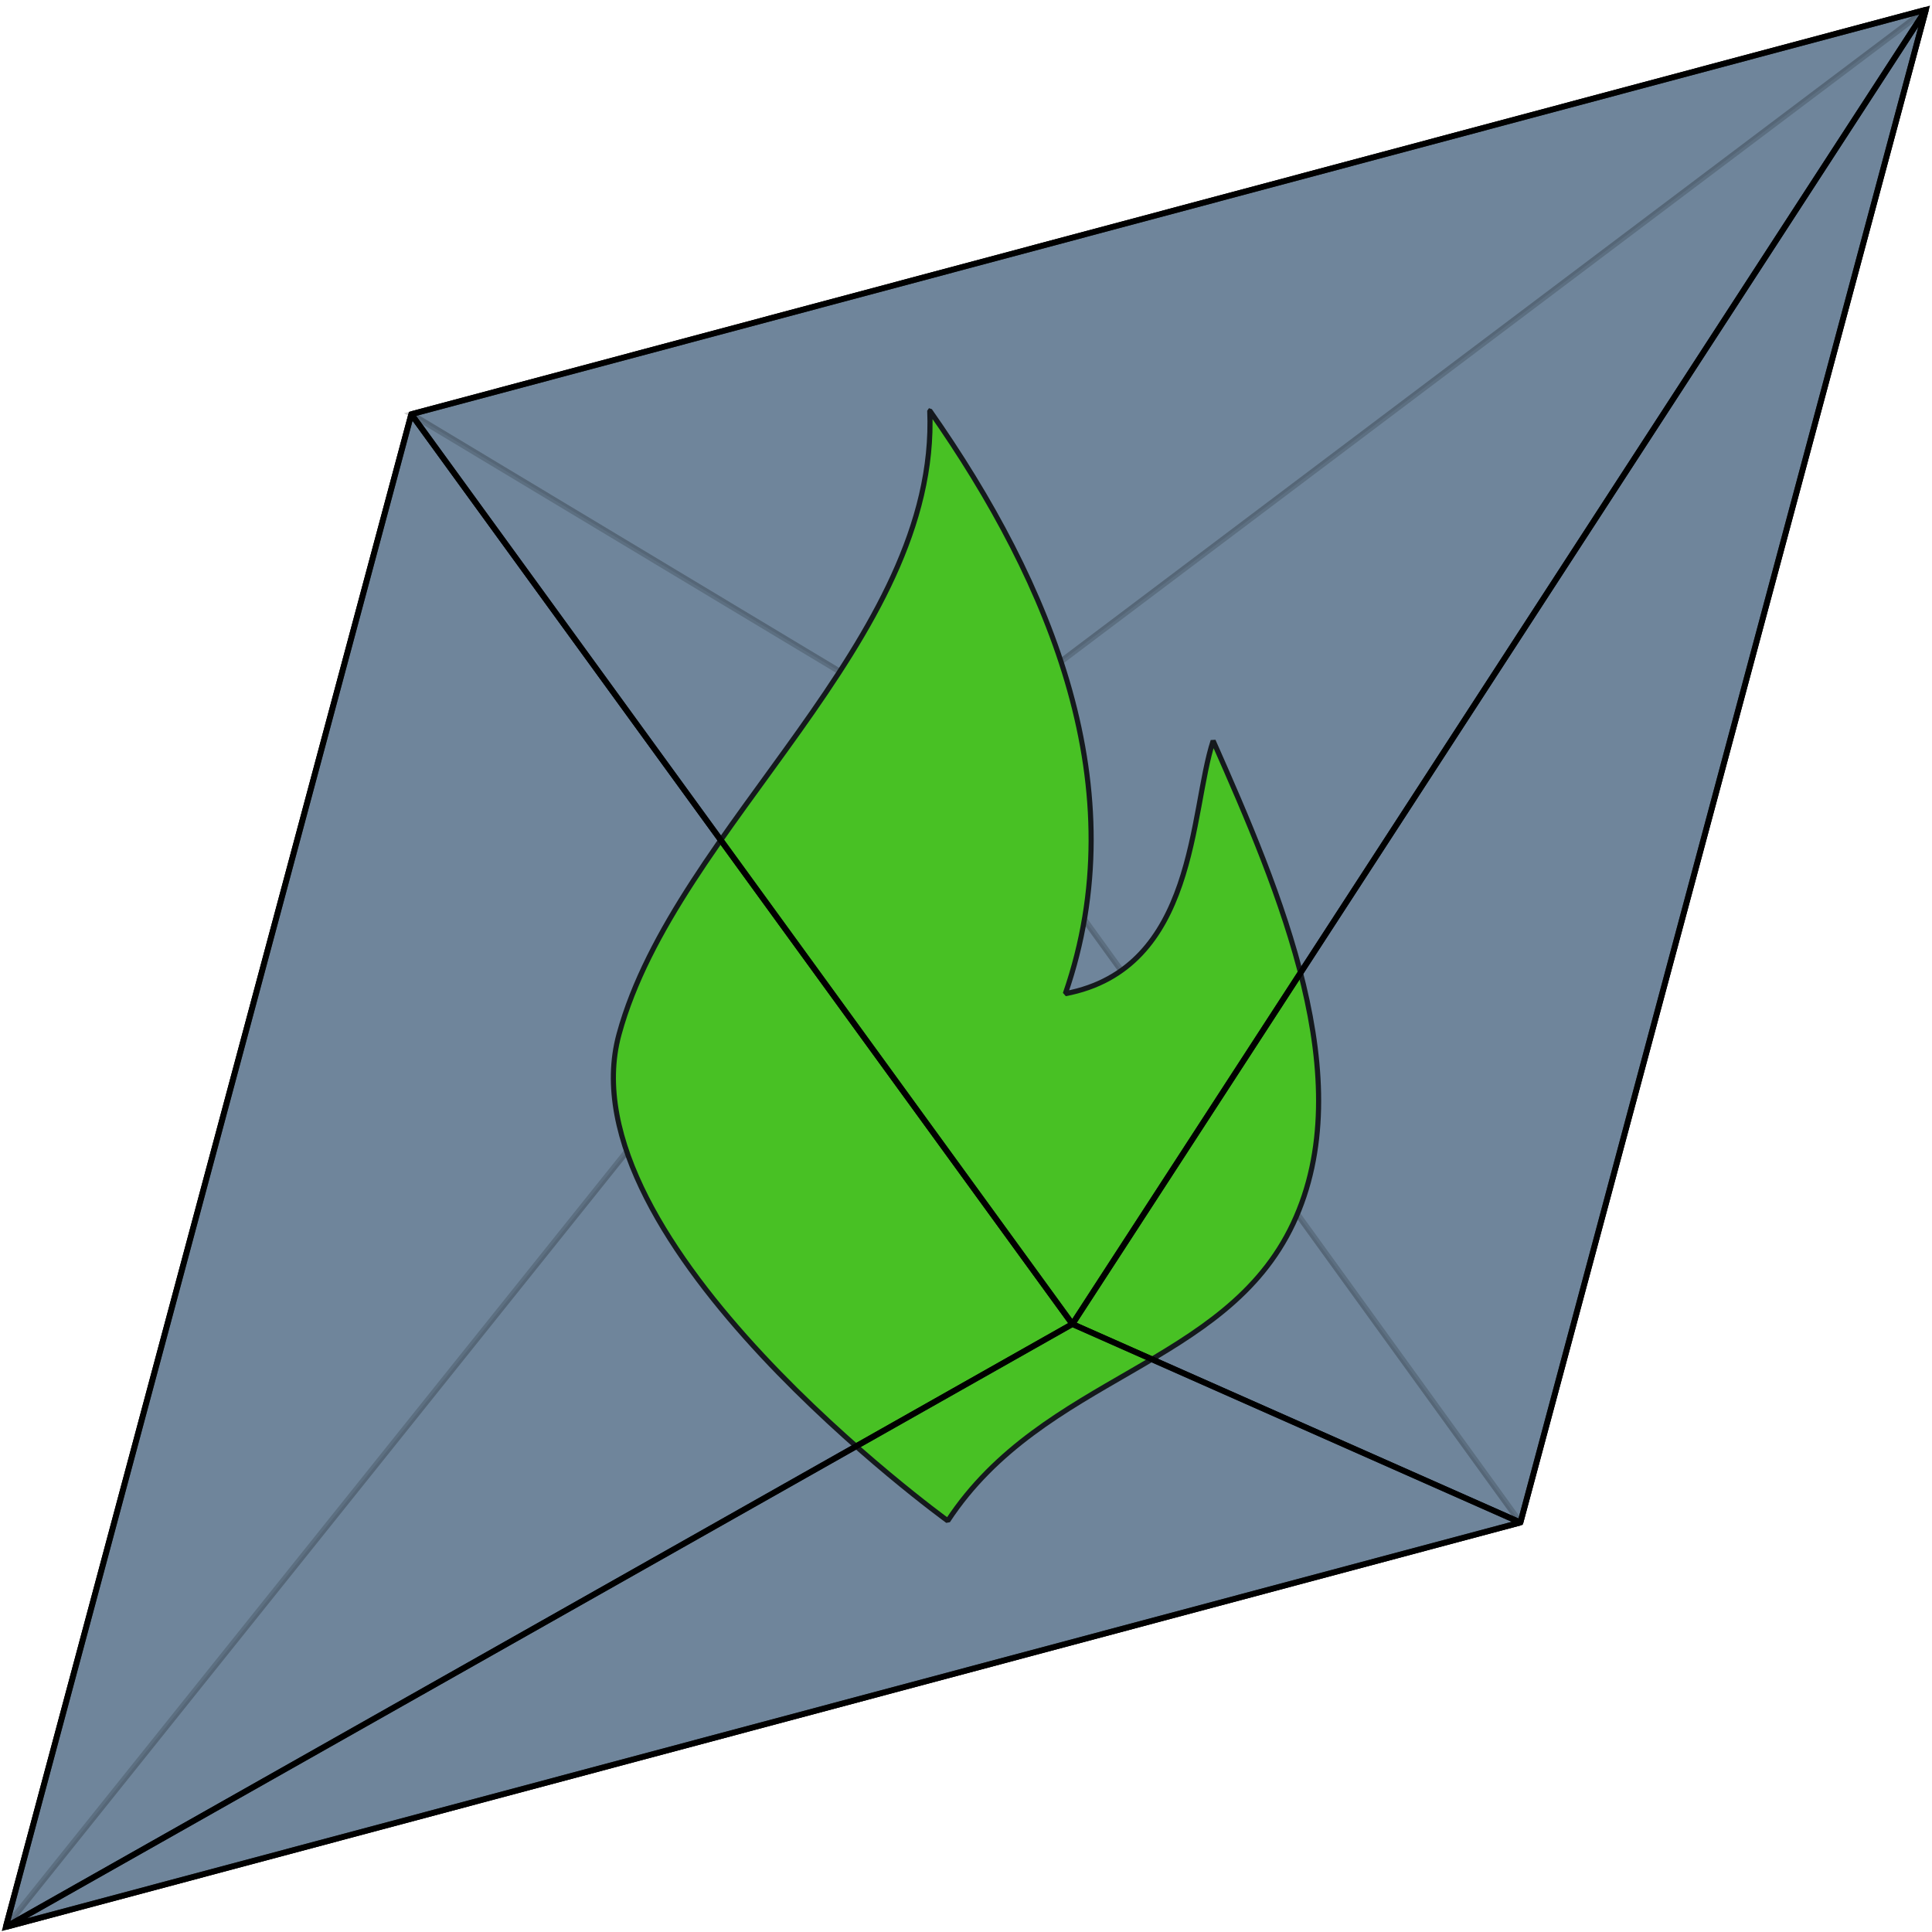
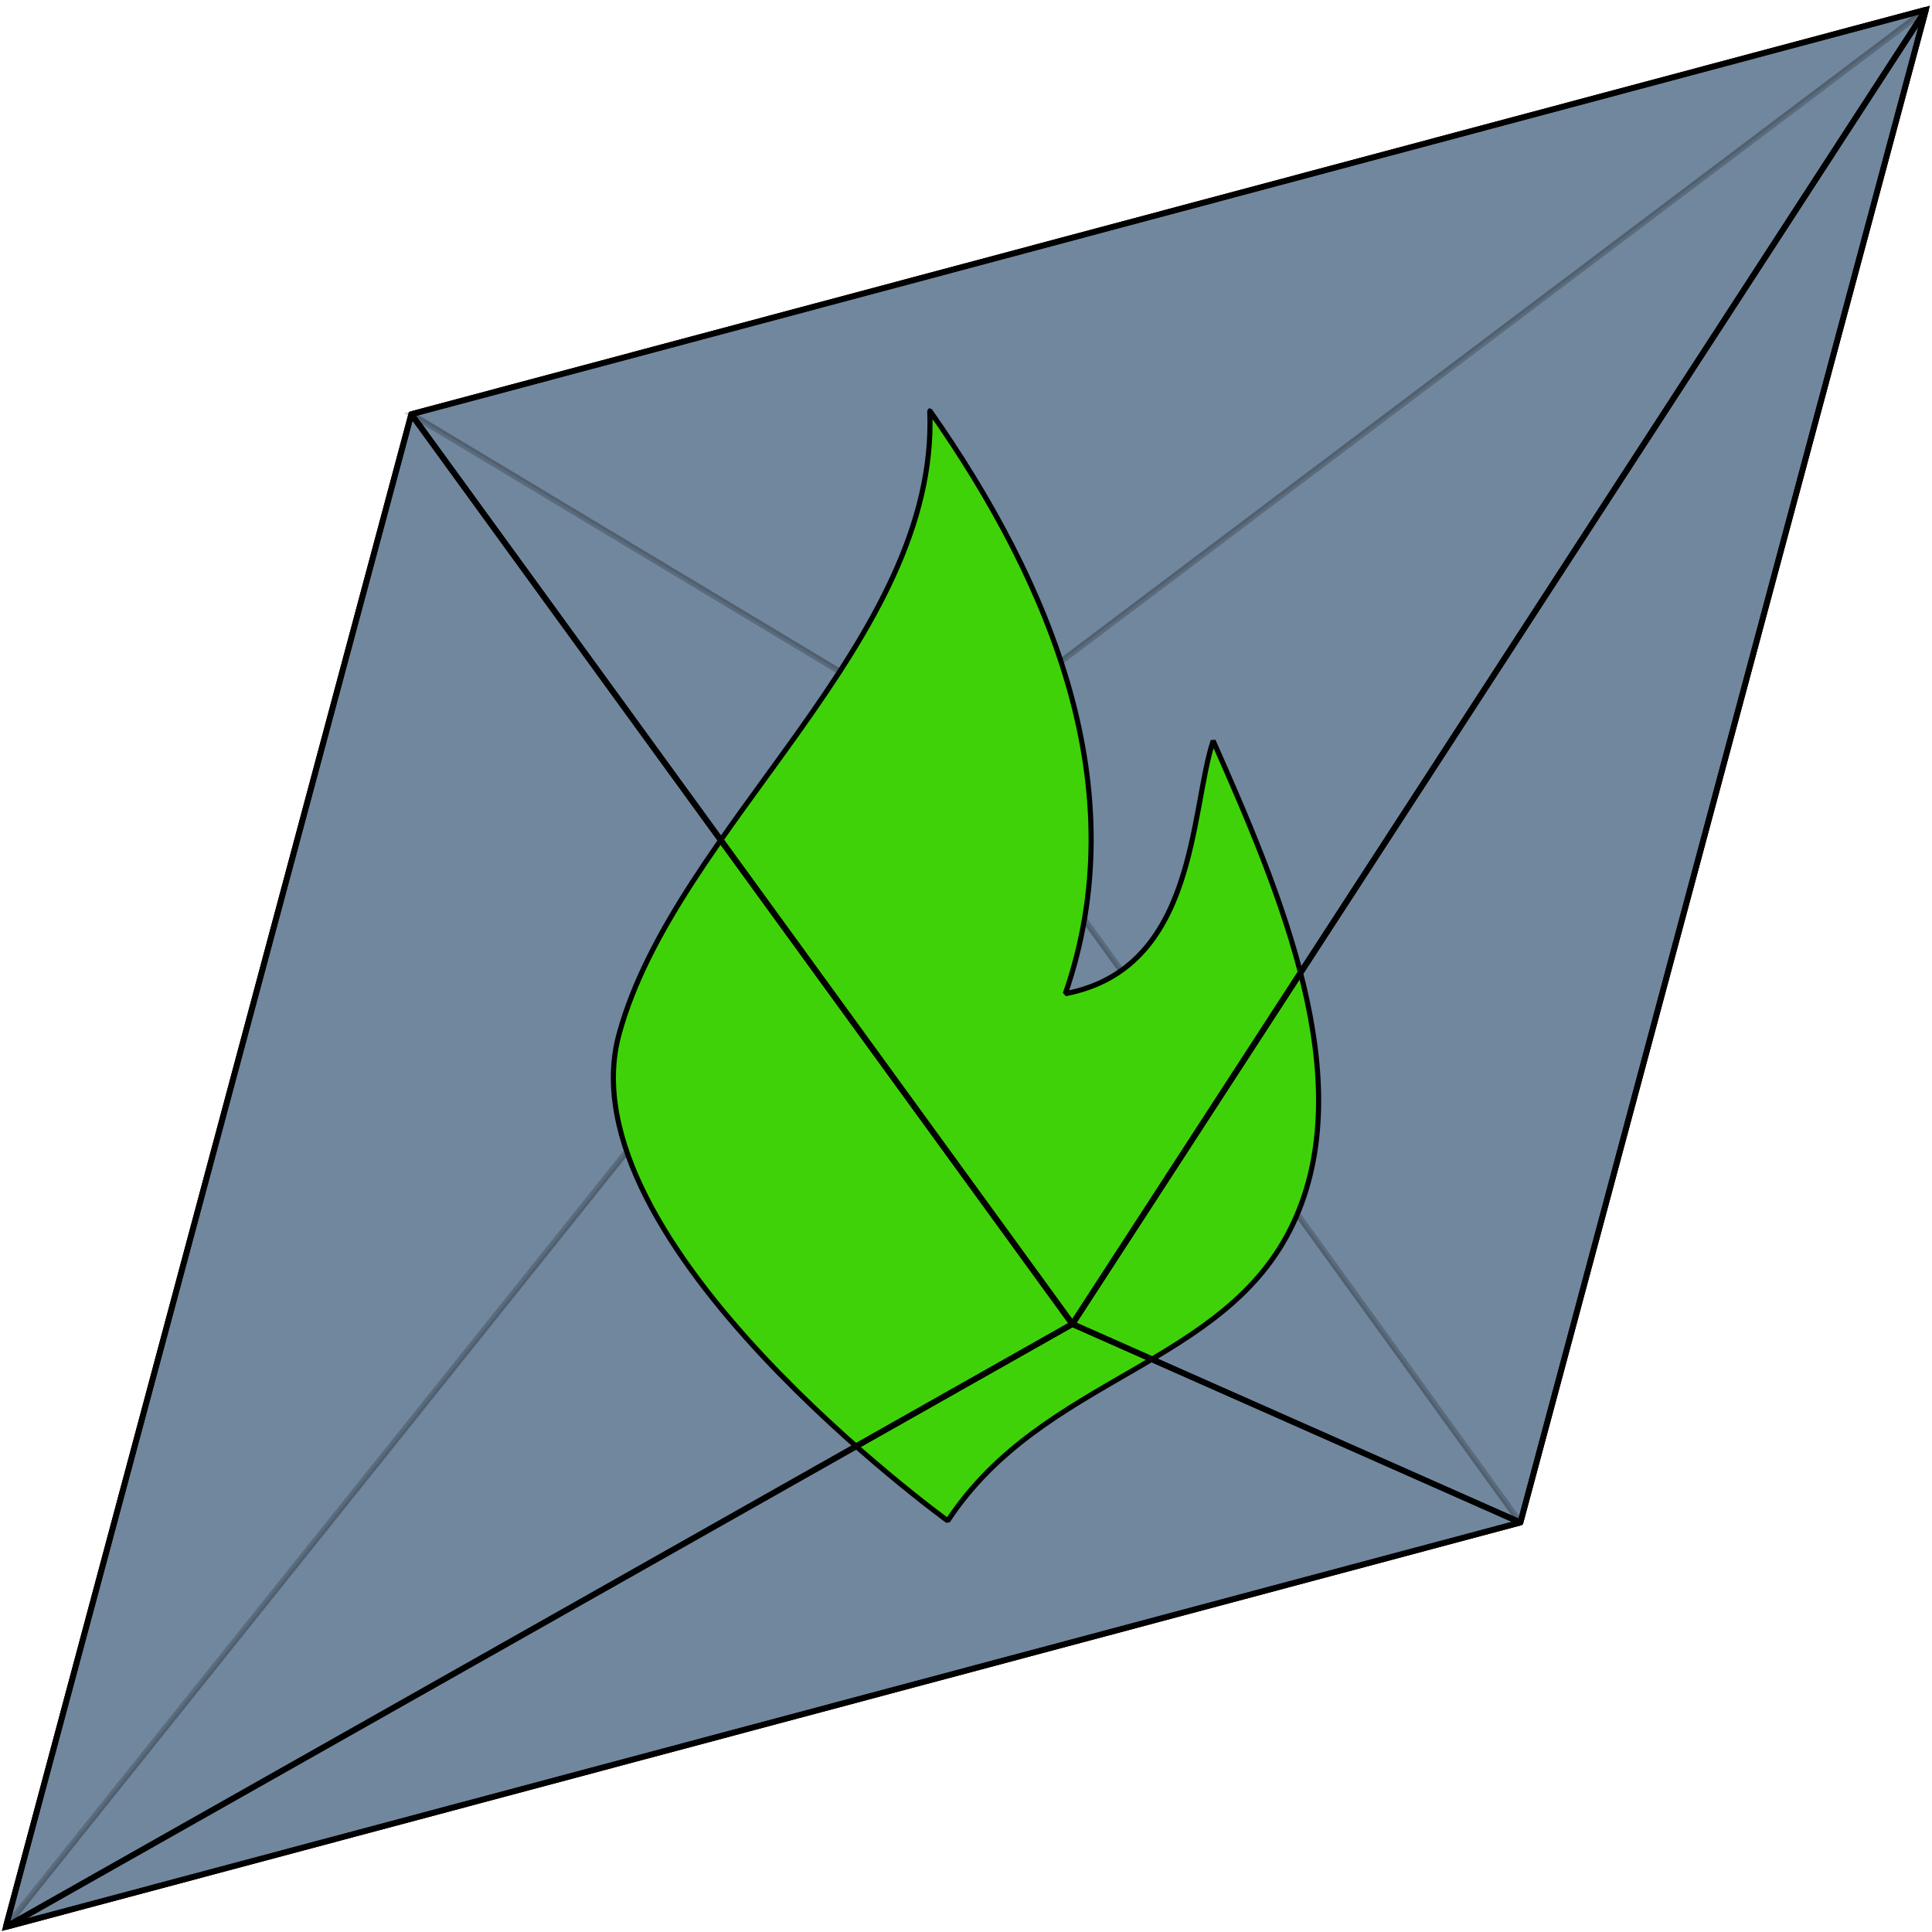
<svg xmlns="http://www.w3.org/2000/svg" width="666.67" height="666.67" version="1.1" viewBox="0 0 666.67 666.67" xml:space="preserve">
  <g stroke="#000" stroke-linecap="round">
    <g>
      <path d="m2.008 664.93 139.93-522 522.63-139.57-139.93 522z" fill="#6a7f94" stop-color="#000000" stroke-width="2" />
      <g fill="#839cb1" opacity=".3" stroke-opacity=".6" stroke-width="2">
        <path d="m664.57 3.36-334.9 252.37-187.73-112.8z" opacity="1" stop-color="#000000" />
        <g stroke-linejoin="bevel">
          <path d="m524.64 525.36-194.97-269.64-327.66 409.2z" opacity="1" stop-color="#000000" />
          <path d="m2.008 664.93 327.66-409.2-187.73-112.8z" opacity="1" stop-color="#000000" />
          <path d="m664.57 3.36-334.9 252.37 194.97 269.64z" opacity="1" stop-color="#000000" />
        </g>
      </g>
      <path d="m320.83 141.69c3.329 79.487-87.657 143.46-107.21 215.15-19.551 71.689 113.42 167.94 113.42 167.94 33.019-50.193 95.895-53.029 119.19-102.6s-4.576-114.47-27.616-166.55c-7.988 24.5-5.521 78.624-51.007 87.259 24.424-70.631-4.726-141.25-46.774-201.2z" fill="#40d209" stop-color="#000000" stroke-linejoin="bevel" stroke-width="1.765" />
    </g>
-     <g fill="#6a7f94" fill-opacity=".2" stroke-linejoin="bevel" stroke-width="2">
+     <g fill="none" stroke-linejoin="bevel" stroke-width="2">
      <path d="m2.008 664.93 368.03-208.04-228.11-313.96z" stop-color="#000000" />
      <path d="m664.57 3.36-294.52 453.53 154.6 68.474z" stop-color="#000000" />
      <path d="m141.94 142.93 228.11 313.96 294.52-453.53z" stop-color="#000000" />
      <path d="m2.008 664.93 368.03-208.04 154.6 68.474z" stop-color="#000000" />
    </g>
  </g>
</svg>
